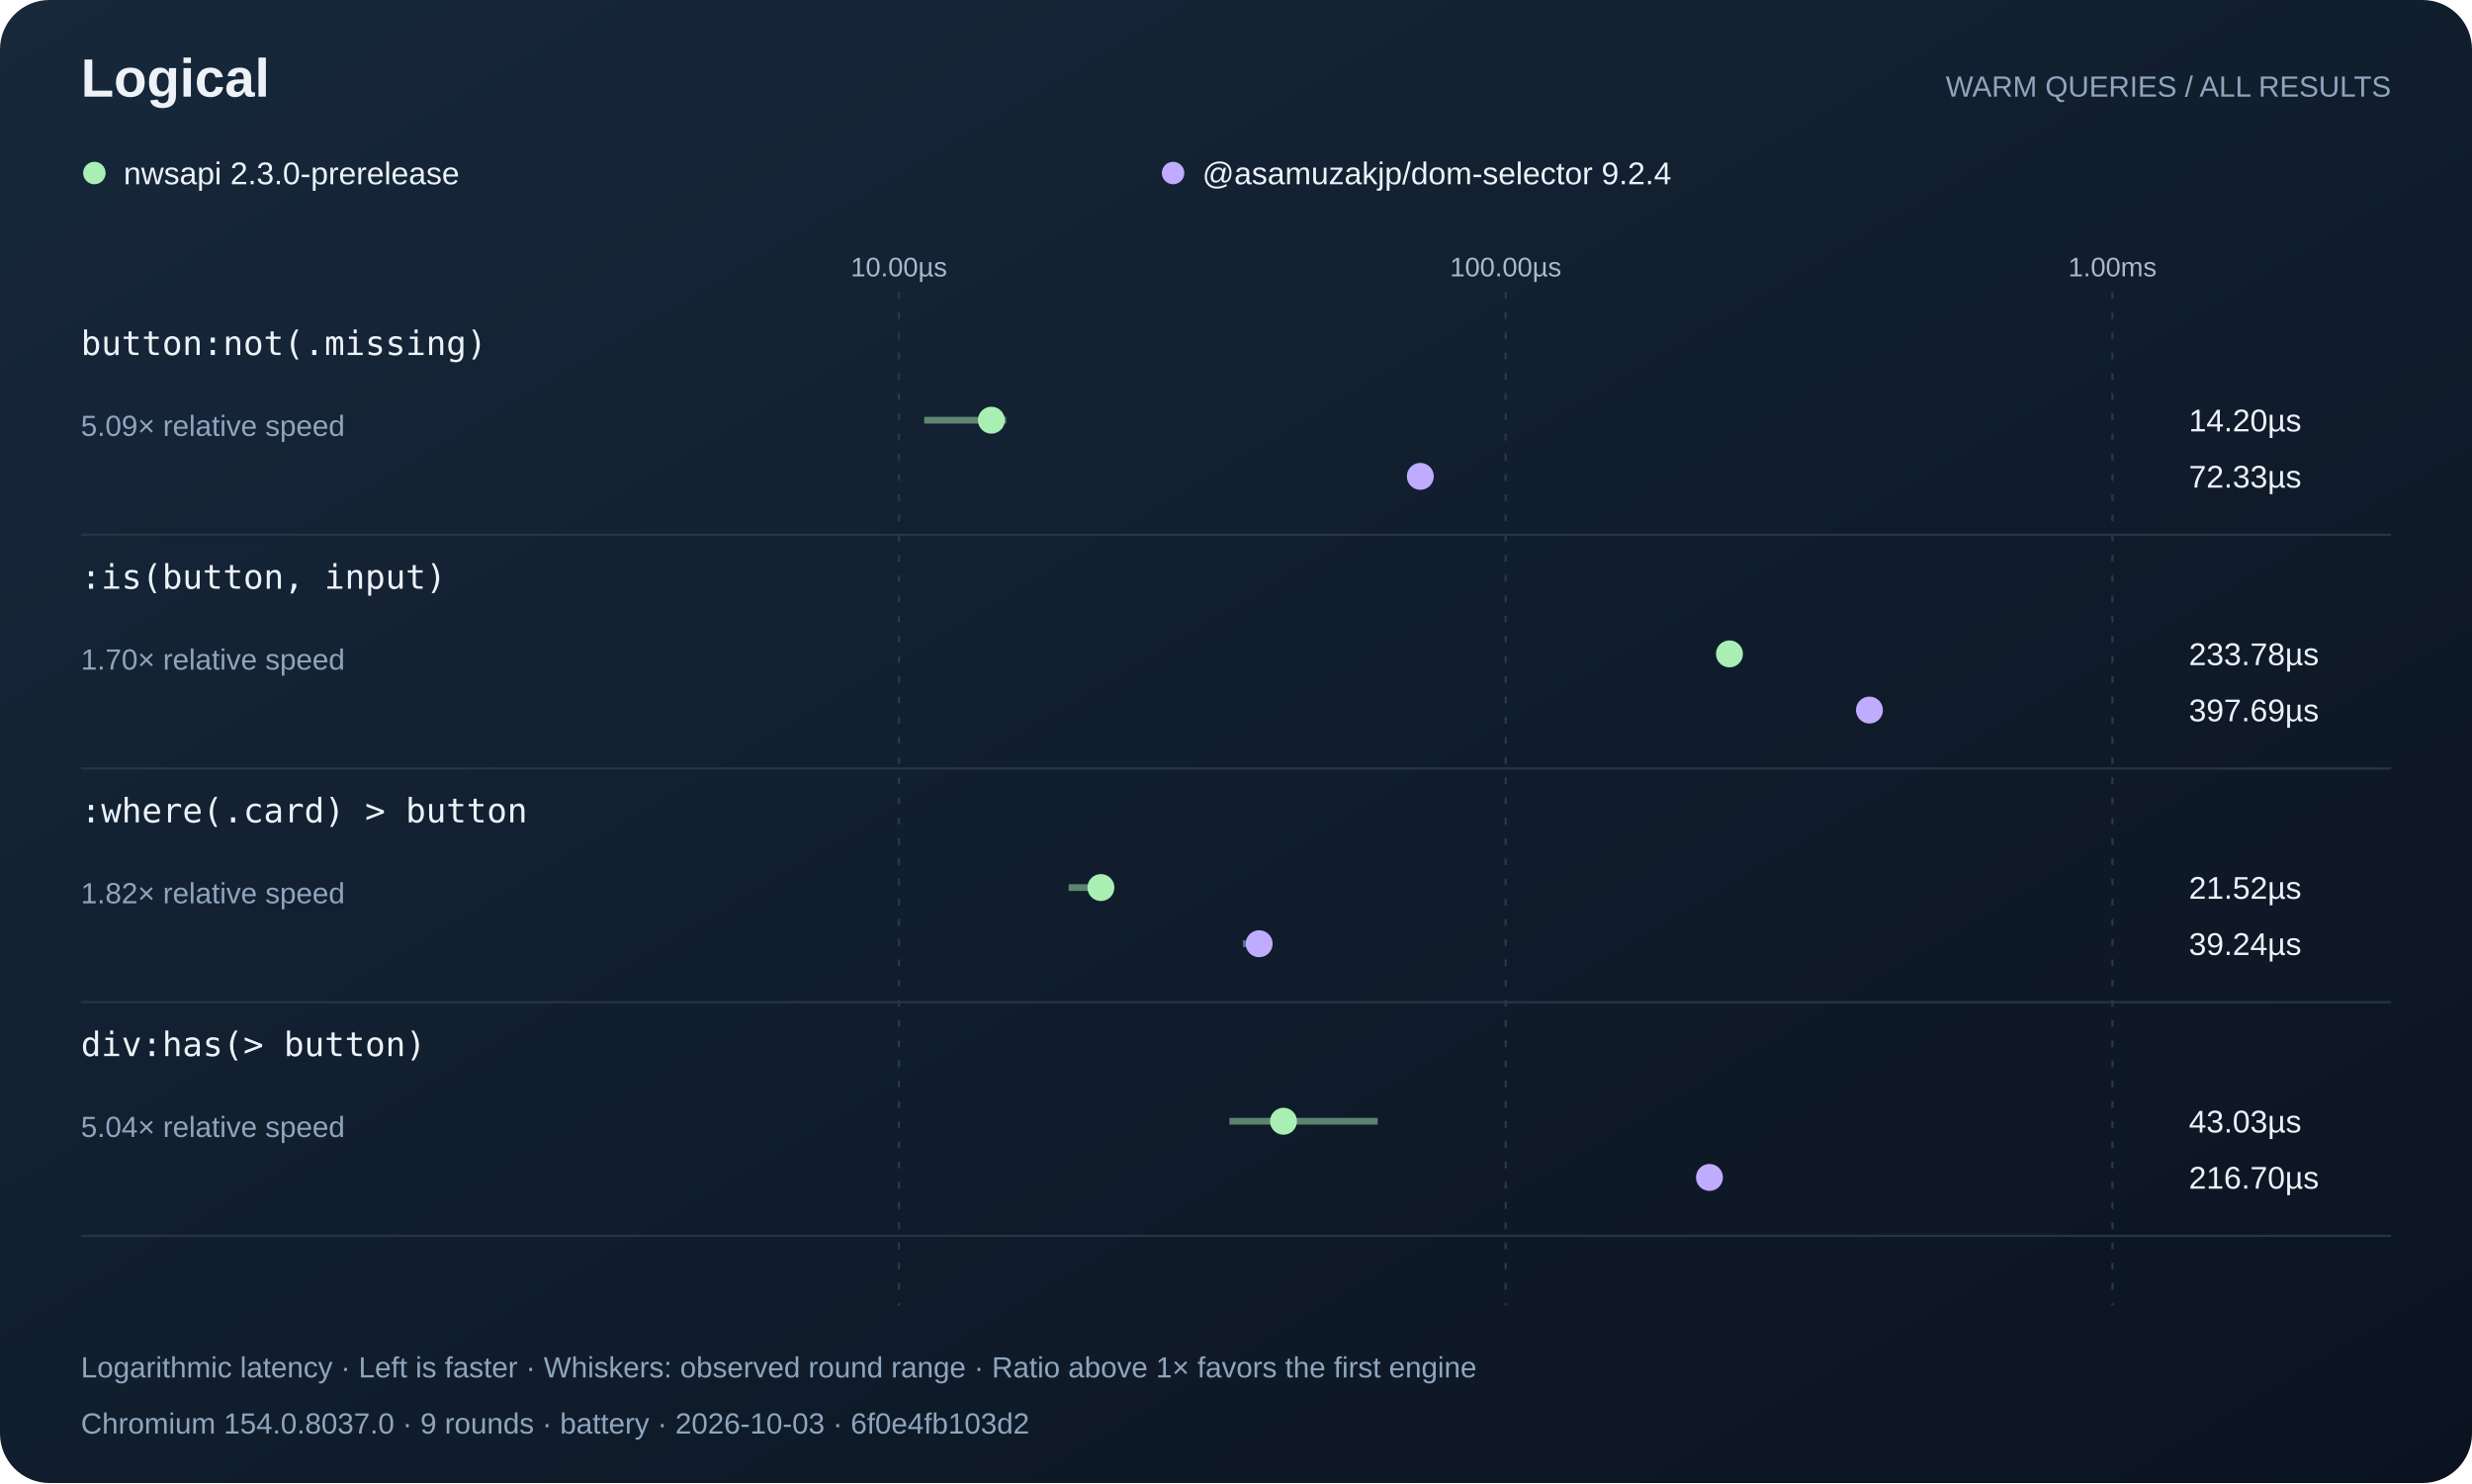
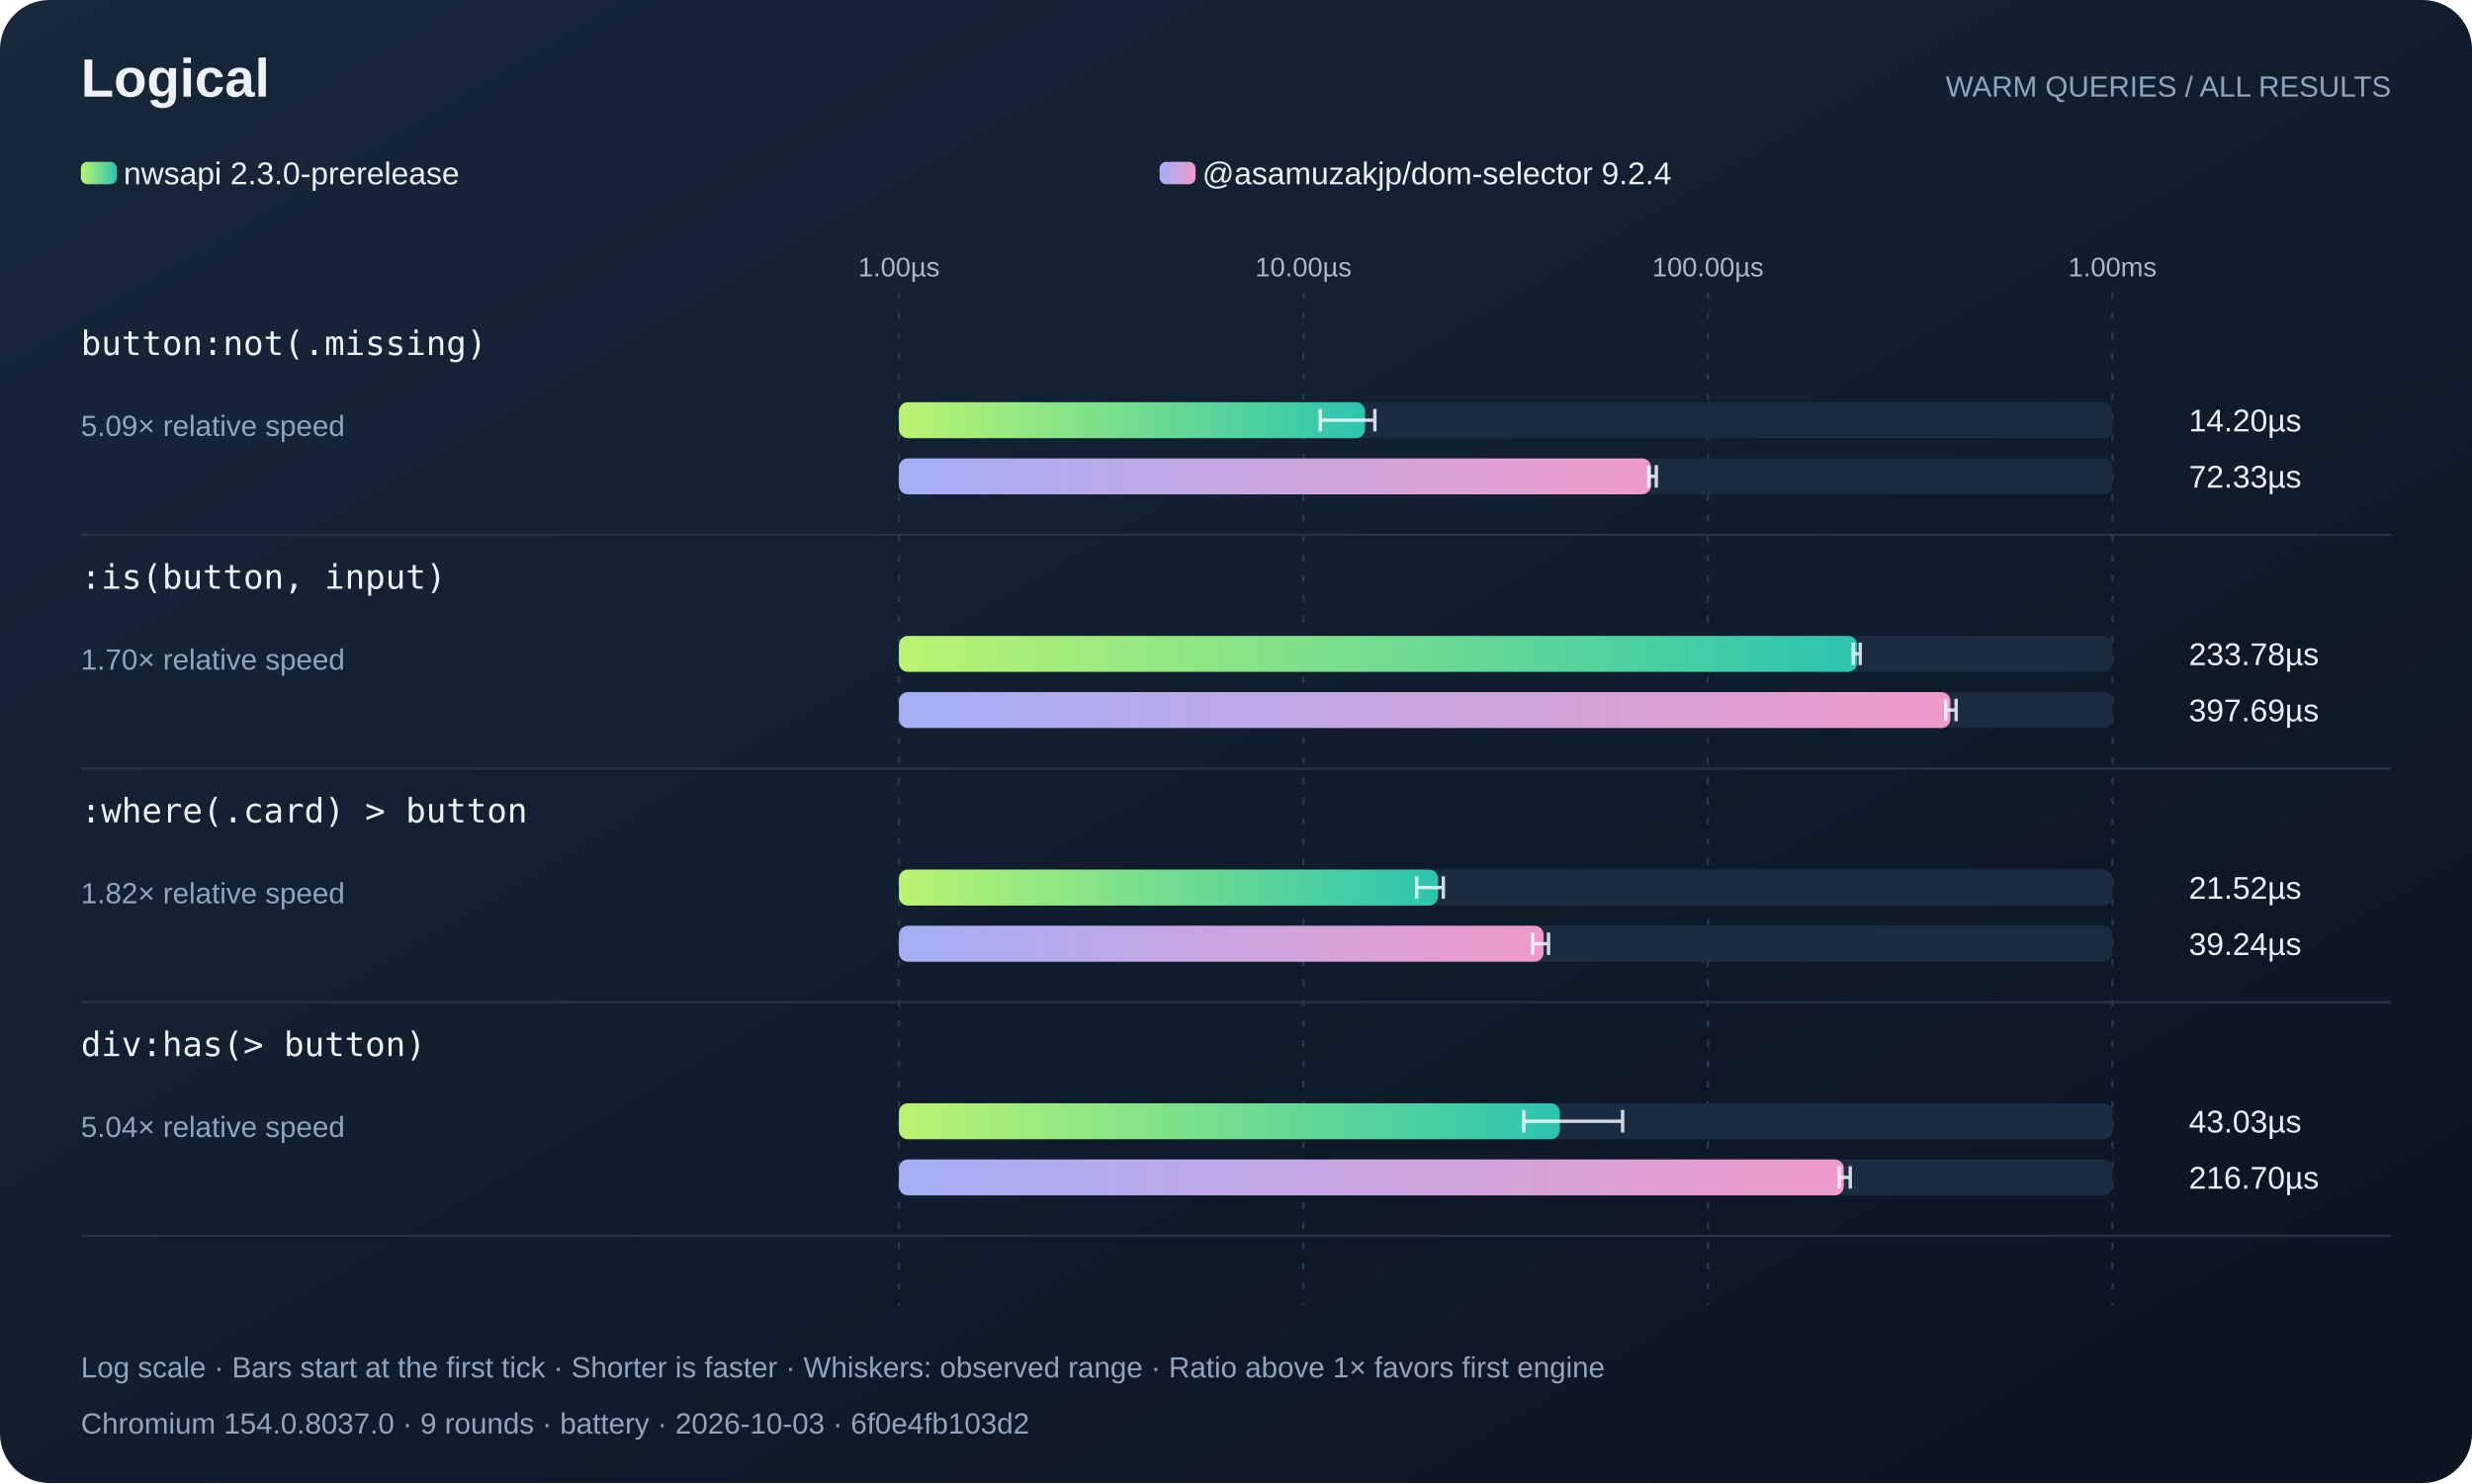
<svg xmlns="http://www.w3.org/2000/svg" width="1100" height="660" viewBox="0 0 1100 660" role="img">
  <defs>
+     <linearGradient id="series0">
+       <stop stop-color="#baf471" />
+       <stop offset="1" stop-color="#2bc5ae" />
+     </linearGradient>
+     <linearGradient id="series1">
+       <stop stop-color="#a4aff7" />
+       <stop offset="1" stop-color="#ef9bc9" />
+     </linearGradient>
+     <linearGradient id="series2">
+       <stop stop-color="#80d7ff" />
+       <stop offset="1" stop-color="#739be8" />
+     </linearGradient>
    <linearGradient id="background" x2="1" y2="1">
      <stop stop-color="#17283b" />
      <stop offset="1" stop-color="#0b1320" />
    </linearGradient>
  </defs>
  <rect width="1100" height="660" rx="22" fill="url(#background)" />
  <style>text{font-family:Arial,Helvetica,sans-serif;fill:#ecf2f8}.muted{fill:#8fa5bd;font-size:13px}.tick{fill:#a9b9cc;font-size:12px}.selector{font-family:Menlo,Consolas,monospace;font-size:15px}</style>
  <text x="36" y="43" font-size="24" font-weight="700">Logical</text>
  <text x="1064" y="43" text-anchor="end" class="muted">WARM QUERIES / ALL RESULTS</text>
-   <circle cx="42" cy="77" r="5" fill="#a9efb4" />
+   <rect x="36" y="72" width="16" height="10" rx="3" fill="url(#series0)" />
  <text x="55" y="82" font-size="14">nwsapi 2.3.0-prerelease</text>
-   <circle cx="522" cy="77" r="5" fill="#bfacff" />
+   <rect x="516" y="72" width="16" height="10" rx="3" fill="url(#series1)" />
  <text x="535" y="82" font-size="14">@asamuzakjp/dom-selector 9.2.4</text>
  <path d="M400 130v451" stroke="#28384b" stroke-dasharray="3 6" />
-   <text x="400" y="123" text-anchor="middle" class="tick">10.00µs</text>
-   <path d="M670 130v451" stroke="#28384b" stroke-dasharray="3 6" />
-   <text x="670" y="123" text-anchor="middle" class="tick">100.00µs</text>
+   <text x="400" y="123" text-anchor="middle" class="tick">1.00µs</text>
+   <path d="M580 130v451" stroke="#28384b" stroke-dasharray="3 6" />
+   <text x="580" y="123" text-anchor="middle" class="tick">10.00µs</text>
+   <path d="M760 130v451" stroke="#28384b" stroke-dasharray="3 6" />
+   <text x="760" y="123" text-anchor="middle" class="tick">100.00µs</text>
  <path d="M940 130v451" stroke="#28384b" stroke-dasharray="3 6" />
  <text x="940" y="123" text-anchor="middle" class="tick">1.00ms</text>
  <g>
    <text x="36" y="158" class="selector">button:not(.missing)</text>
    <text x="36" y="194" class="muted">5.09× relative speed</text>
-     <g fill="#a9efb4">
-       <path d="M411.25 187h36.47" stroke="#a9efb4" stroke-width="3" stroke-opacity=".5" />
-       <circle cx="441.155" cy="187" r="6" />
+     <g>
+       <rect x="400" y="179" width="540" height="16" rx="4" fill="#1b2b40" />
+       <rect x="400" y="179" width="207.437" height="16" rx="4" fill="url(#series0)" />
+       <path d="M587.5 187h24.31m-24.31-5v10m24.31-10v10" stroke="#f4f8fc" stroke-width="1.5" stroke-opacity=".85" />
      <text x="974" y="192" font-size="14">14.20µs</text>
    </g>
-     <g fill="#bfacff">
-       <path d="M630.52 212h5.01" stroke="#bfacff" stroke-width="3" stroke-opacity=".5" />
-       <circle cx="632.019" cy="212" r="6" />
+     <g>
+       <rect x="400" y="204" width="540" height="16" rx="4" fill="#1b2b40" />
+       <rect x="400" y="204" width="334.679" height="16" rx="4" fill="url(#series1)" />
+       <path d="M733.68 212h3.34m-3.34-5v10m3.34-10v10" stroke="#f4f8fc" stroke-width="1.5" stroke-opacity=".85" />
      <text x="974" y="217" font-size="14">72.33µs</text>
    </g>
    <path d="M36 238h1028" stroke="#263446" />
  </g>
  <g>
    <text x="36" y="262" class="selector">:is(button, input)</text>
    <text x="36" y="298" class="muted">1.70× relative speed</text>
-     <g fill="#a9efb4">
-       <path d="M767 291h4.64" stroke="#a9efb4" stroke-width="3" stroke-opacity=".5" />
-       <circle cx="769.58" cy="291" r="6" />
+     <g>
+       <rect x="400" y="283" width="540" height="16" rx="4" fill="#1b2b40" />
+       <rect x="400" y="283" width="426.387" height="16" rx="4" fill="url(#series0)" />
+       <path d="M824.66 291h3.1m-3.1-5v10m3.1-10v10" stroke="#f4f8fc" stroke-width="1.5" stroke-opacity=".85" />
      <text x="974" y="296" font-size="14">233.78µs</text>
    </g>
-     <g fill="#bfacff">
-       <path d="M828.76 316h6.89" stroke="#bfacff" stroke-width="3" stroke-opacity=".5" />
-       <circle cx="831.876" cy="316" r="6" />
+     <g>
+       <rect x="400" y="308" width="540" height="16" rx="4" fill="#1b2b40" />
+       <rect x="400" y="308" width="467.918" height="16" rx="4" fill="url(#series1)" />
+       <path d="M865.84 316h4.6m-4.6-5v10m4.6-10v10" stroke="#f4f8fc" stroke-width="1.5" stroke-opacity=".85" />
      <text x="974" y="321" font-size="14">397.69µs</text>
    </g>
    <path d="M36 342h1028" stroke="#263446" />
  </g>
  <g>
    <text x="36" y="366" class="selector">:where(.card) &gt; button</text>
    <text x="36" y="402" class="muted">1.82× relative speed</text>
-     <g fill="#a9efb4">
-       <path d="M475.53 395h17.86" stroke="#a9efb4" stroke-width="3" stroke-opacity=".5" />
-       <circle cx="489.886" cy="395" r="6" />
+     <g>
+       <rect x="400" y="387" width="540" height="16" rx="4" fill="#1b2b40" />
+       <rect x="400" y="387" width="239.924" height="16" rx="4" fill="url(#series0)" />
+       <path d="M630.35 395h11.91m-11.9-5v10m11.9-10v10" stroke="#f4f8fc" stroke-width="1.5" stroke-opacity=".85" />
      <text x="974" y="400" font-size="14">21.52µs</text>
    </g>
-     <g fill="#bfacff">
-       <path d="M553.04 420h10.56" stroke="#bfacff" stroke-width="3" stroke-opacity=".5" />
-       <circle cx="560.302" cy="420" r="6" />
+     <g>
+       <rect x="400" y="412" width="540" height="16" rx="4" fill="#1b2b40" />
+       <rect x="400" y="412" width="286.868" height="16" rx="4" fill="url(#series1)" />
+       <path d="M682.02 420h7.05m-7.05-5v10m7.05-10v10" stroke="#f4f8fc" stroke-width="1.5" stroke-opacity=".85" />
      <text x="974" y="425" font-size="14">39.24µs</text>
    </g>
    <path d="M36 446h1028" stroke="#263446" />
  </g>
  <g>
    <text x="36" y="470" class="selector">div:has(&gt; button)</text>
    <text x="36" y="506" class="muted">5.04× relative speed</text>
-     <g fill="#a9efb4">
-       <path d="M547.07 499h65.99" stroke="#a9efb4" stroke-width="3" stroke-opacity=".5" />
-       <circle cx="571.126" cy="499" r="6" />
+     <g>
+       <rect x="400" y="491" width="540" height="16" rx="4" fill="#1b2b40" />
+       <rect x="400" y="491" width="294.084" height="16" rx="4" fill="url(#series0)" />
+       <path d="M678.05 499h43.99m-44-5v10m44-10v10" stroke="#f4f8fc" stroke-width="1.5" stroke-opacity=".85" />
      <text x="974" y="504" font-size="14">43.03µs</text>
    </g>
-     <g fill="#bfacff">
-       <path d="M757.71 524H765" stroke="#bfacff" stroke-width="3" stroke-opacity=".5" />
-       <circle cx="760.683" cy="524" r="6" />
+     <g>
+       <rect x="400" y="516" width="540" height="16" rx="4" fill="#1b2b40" />
+       <rect x="400" y="516" width="420.455" height="16" rx="4" fill="url(#series1)" />
+       <path d="M818.48 524h4.85m-4.85-5v10m4.85-10v10" stroke="#f4f8fc" stroke-width="1.5" stroke-opacity=".85" />
      <text x="974" y="529" font-size="14">216.70µs</text>
    </g>
    <path d="M36 550h1028" stroke="#263446" />
  </g>
-   <text x="36" y="613" class="muted">Logarithmic latency · Left is faster · Whiskers: observed round range · Ratio above 1× favors the first engine</text>
+   <text x="36" y="613" class="muted">Log scale · Bars start at the first tick · Shorter is faster · Whiskers: observed range · Ratio above 1× favors first engine</text>
  <text x="36" y="638" class="muted">Chromium 154.0.8037.0 · 9 rounds · battery · 2026-10-03 · 6f0e4fb103d2</text>
</svg>
